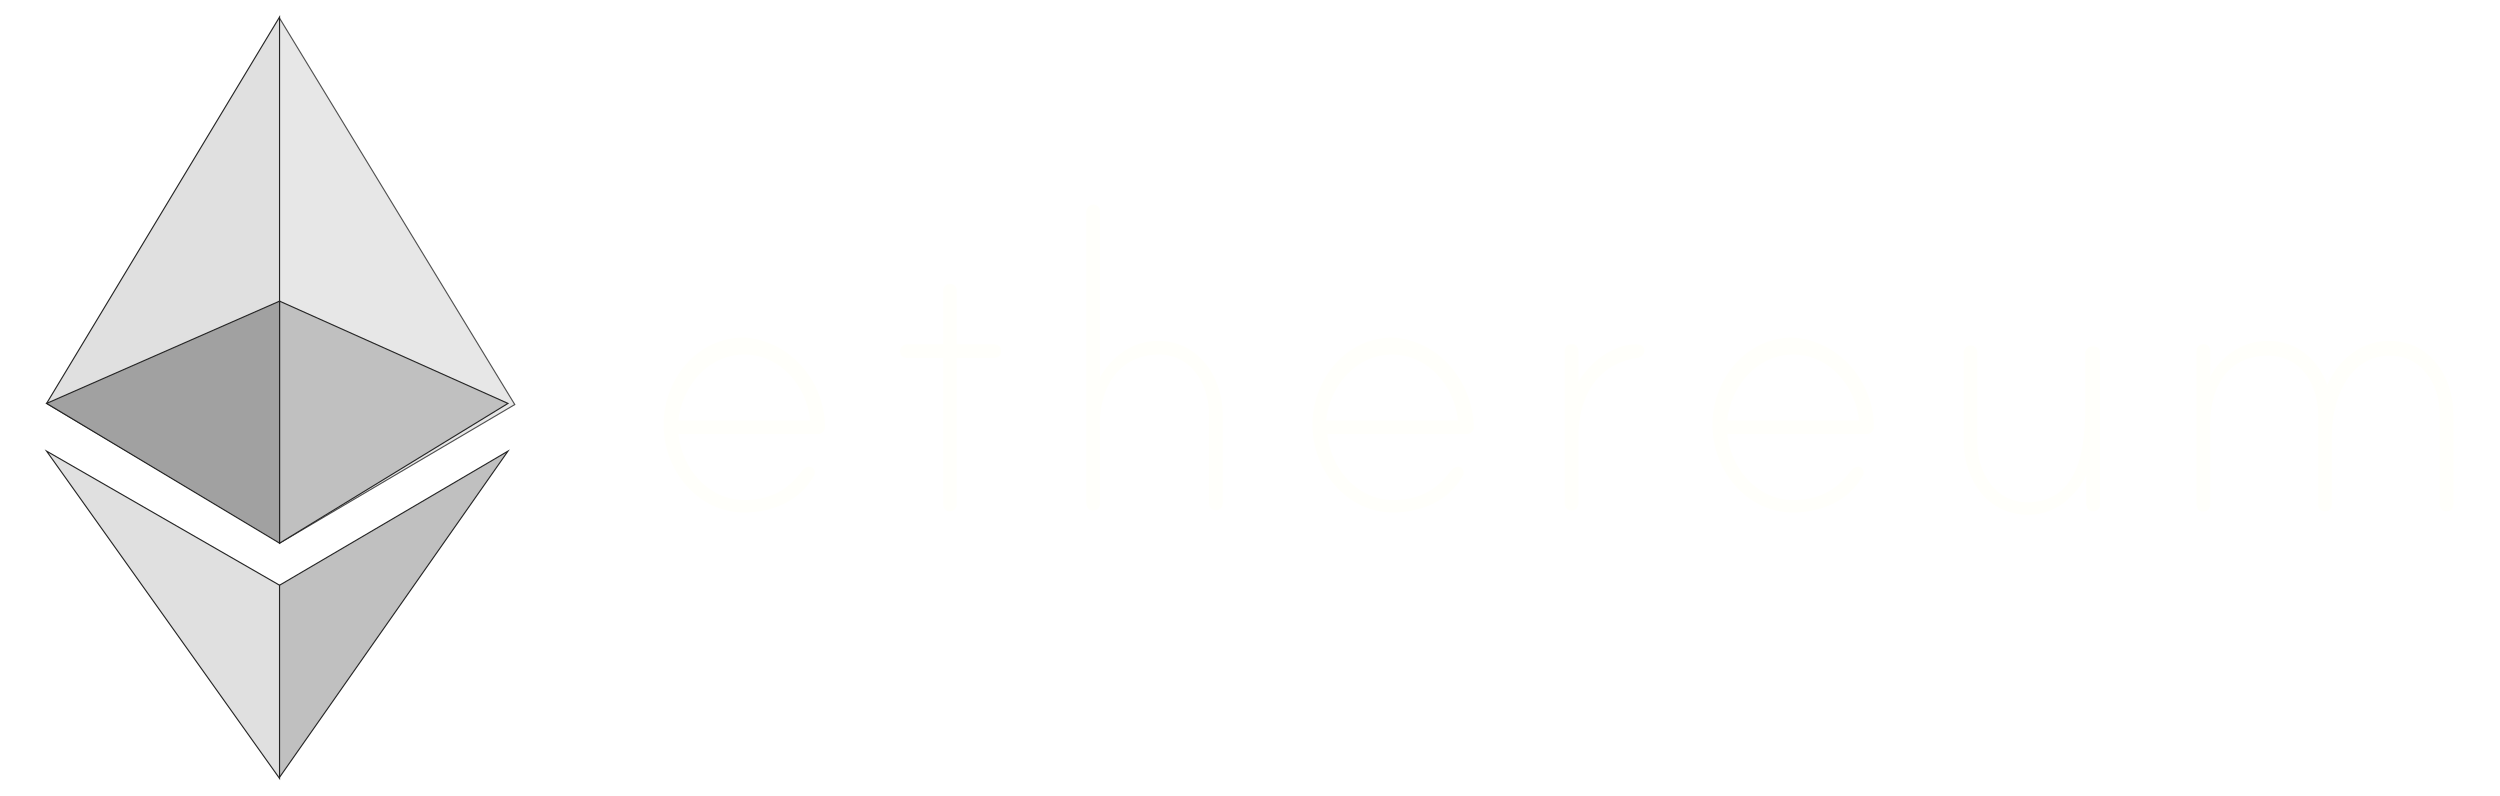
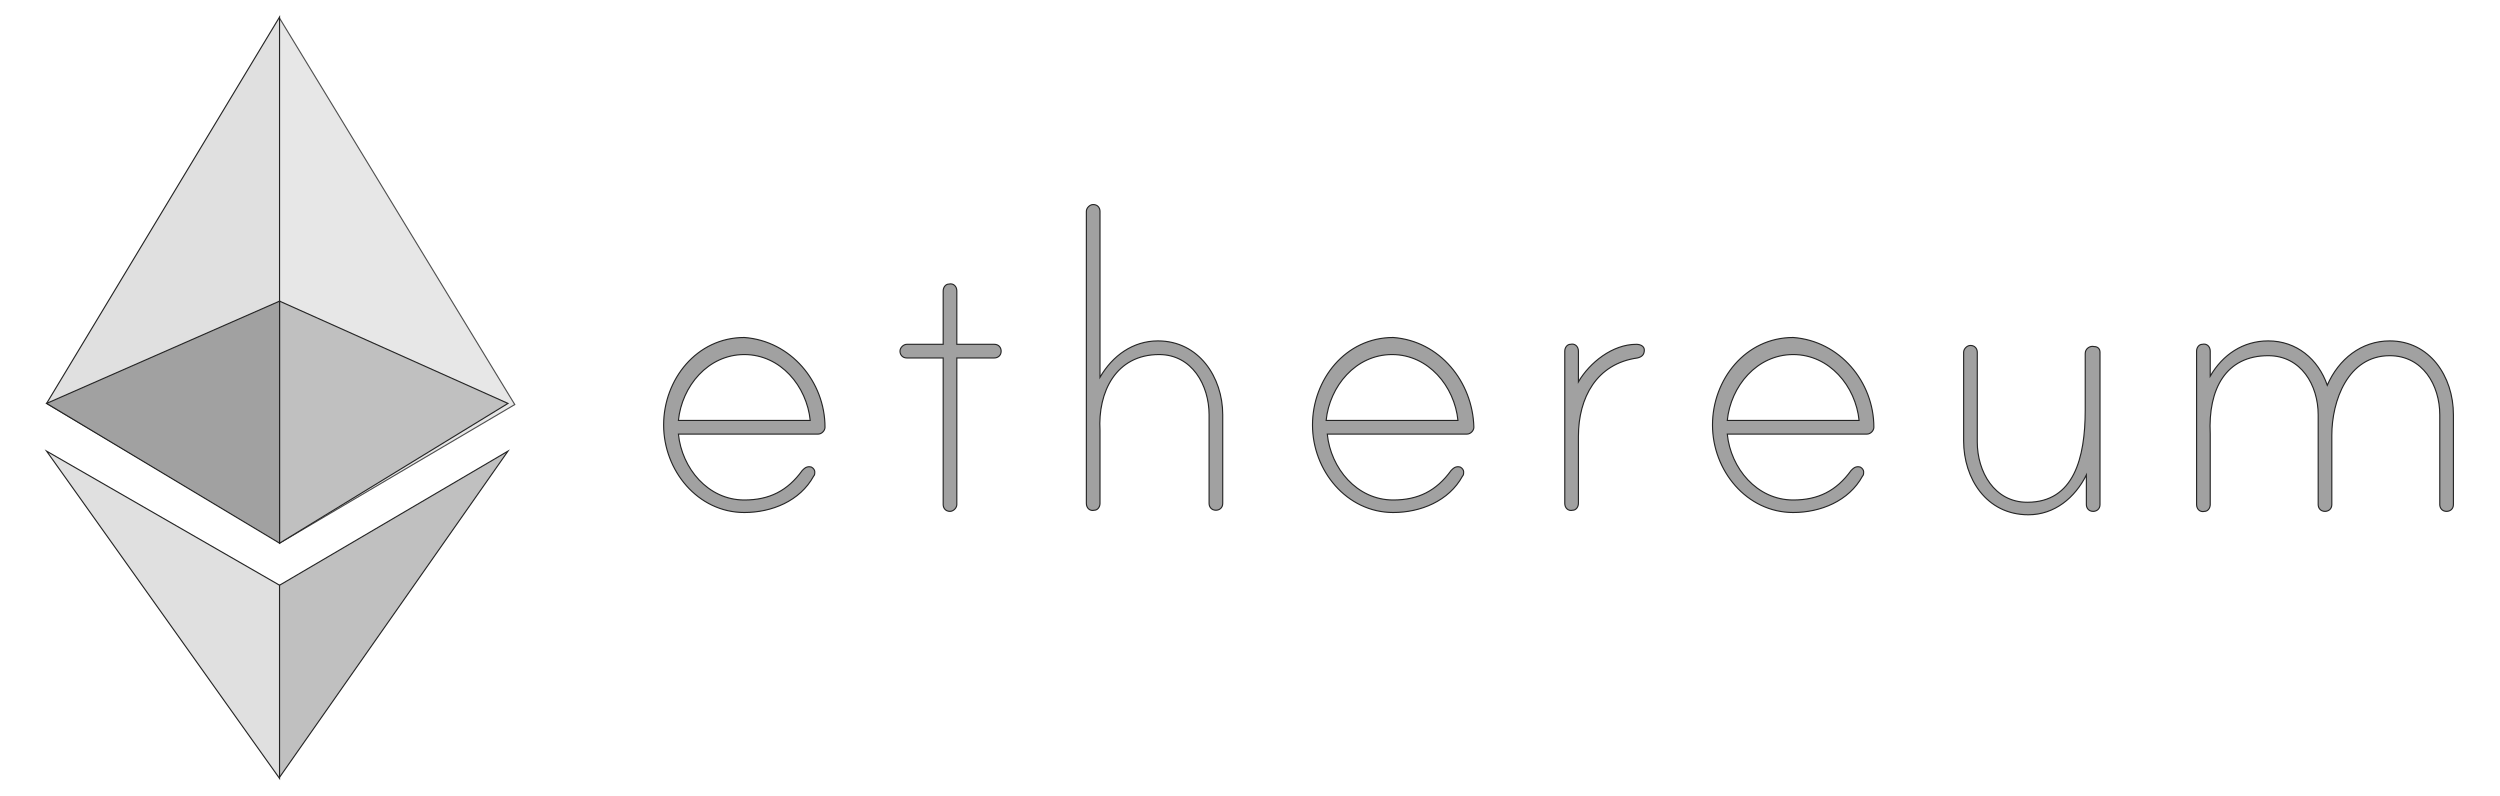
<svg xmlns="http://www.w3.org/2000/svg" version="1.1" id="Layer_1" x="0px" y="0px" viewBox="0 0 220 70" style="enable-background:new 0 0 220 70;" xml:space="preserve">
  <style type="text/css">
- 	.st0{fill:#FFFFFB;}
+ 	.st0{fill:#A1A1A1;stroke:#242424;stroke-width:0.1;stroke-miterlimit:10;}
	.st1{fill:#E0E0E0;stroke:#242424;stroke-width:0.1;stroke-miterlimit:10;}
	.st2{opacity:0.8;fill:#E1E1E1;stroke:#242424;stroke-width:0.1;stroke-miterlimit:10;enable-background:new    ;}
	.st3{fill:#C0C0C0;stroke:#242424;stroke-width:0.1;stroke-miterlimit:10;}
- 	.st4{fill:#A1A1A1;stroke:#242424;stroke-width:0.1;stroke-miterlimit:10;}
</style>
  <g>
-     <path class="st0" d="M72.6,37.6c0,0.3-0.3,0.6-0.6,0.6H59.7c0.3,3,2.6,5.8,5.8,5.8c2.2,0,3.8-0.8,5.1-2.6c0.2-0.2,0.4-0.4,0.8-0.3   c0.2,0.1,0.3,0.3,0.3,0.4c0,0.2,0,0.3-0.1,0.4c-1.2,2.2-3.7,3.2-6.1,3.2c-4.1,0-7.1-3.7-7.1-7.7s2.9-7.7,7.1-7.7   C69.6,30,72.6,33.6,72.6,37.6 M71.3,37c-0.3-3-2.6-5.8-5.8-5.8c-3.2,0-5.5,2.8-5.8,5.8H71.3z M87.5,30.3c0.4,0,0.6,0.3,0.6,0.6   c0,0.4-0.3,0.6-0.6,0.6h-3.3v12.9c0,0.3-0.3,0.6-0.6,0.6c-0.4,0-0.6-0.3-0.6-0.6V31.5h-3.2c-0.4,0-0.6-0.3-0.6-0.6   c0-0.3,0.3-0.6,0.6-0.6H83v-4.7c0-0.3,0.2-0.6,0.5-0.6c0.4-0.1,0.7,0.2,0.7,0.6v4.7L87.5,30.3L87.5,30.3z M107.6,36.5v7.8   c0,0.4-0.3,0.6-0.6,0.6c-0.4,0-0.6-0.3-0.6-0.6v-7.8c0-2.6-1.5-5.3-4.4-5.3c-3.8,0-5.4,3.3-5.2,6.7c0,0.1,0,0.5,0,0.5v5.9   c0,0.3-0.2,0.6-0.5,0.6c-0.4,0.1-0.7-0.2-0.7-0.6V18.6c0-0.3,0.3-0.6,0.6-0.6c0.4,0,0.6,0.3,0.6,0.6v14.6c1.1-1.9,2.9-3.2,5.1-3.2   C105.5,30,107.6,33.2,107.6,36.5 M129.7,37.6c0,0.3-0.3,0.6-0.6,0.6h-12.3c0.3,3,2.6,5.8,5.8,5.8c2.2,0,3.8-0.8,5.1-2.6   c0.2-0.2,0.4-0.4,0.8-0.3c0.2,0.1,0.3,0.3,0.3,0.4c0,0.2,0,0.3-0.1,0.4c-1.2,2.2-3.7,3.2-6.1,3.2c-4.1,0-7.1-3.7-7.1-7.7   s2.9-7.7,7.1-7.7C126.7,30,129.6,33.6,129.7,37.6 M128.3,37c-0.3-3-2.6-5.8-5.8-5.8c-3.2,0-5.5,2.8-5.8,5.8H128.3z M144.7,30.8   c0,0.4-0.2,0.6-0.6,0.7c-3.6,0.5-5.2,3.5-5.2,6.9v5.9c0,0.3-0.2,0.6-0.5,0.6c-0.4,0.1-0.7-0.2-0.7-0.6V30.9c0-0.3,0.2-0.6,0.5-0.6   c0.4-0.1,0.7,0.2,0.7,0.6v2.7c1-1.7,3-3.3,5.1-3.3C144.4,30.3,144.7,30.5,144.7,30.8 M164.9,37.6c0,0.3-0.3,0.6-0.6,0.6H152   c0.3,3,2.6,5.8,5.8,5.8c2.2,0,3.8-0.8,5.1-2.6c0.2-0.2,0.4-0.4,0.8-0.3c0.2,0.1,0.3,0.3,0.3,0.4c0,0.2,0,0.3-0.1,0.4   c-1.2,2.2-3.7,3.2-6.1,3.2c-4.1,0-7.1-3.7-7.1-7.7s2.9-7.7,7.1-7.7C161.9,30,164.9,33.6,164.9,37.6 M163.6,37   c-0.3-3-2.6-5.8-5.8-5.8c-3.2,0-5.5,2.8-5.8,5.8H163.6z M184.8,31v13.4c0,0.4-0.3,0.6-0.6,0.6c-0.4,0-0.6-0.3-0.6-0.6v-2.6   c-1,2-2.8,3.5-5.1,3.5c-3.7,0-5.7-3.2-5.7-6.5V31c0-0.3,0.3-0.6,0.6-0.6c0.4,0,0.6,0.3,0.6,0.6v7.9c0,2.6,1.5,5.3,4.4,5.3   c4.1,0,5.1-3.9,5.1-8.1v-5c0-0.4,0.4-0.7,0.8-0.6C184.6,30.5,184.8,30.7,184.8,31 M215.9,36.5v7.9c0,0.4-0.3,0.6-0.6,0.6   c-0.4,0-0.6-0.3-0.6-0.6v-7.9c0-2.6-1.5-5.2-4.4-5.2c-3.7,0-5.1,4-5.1,7v6.1c0,0.4-0.3,0.6-0.6,0.6c-0.4,0-0.6-0.3-0.6-0.6v-7.9   c0-2.6-1.5-5.2-4.4-5.2c-3.7,0-5.3,2.9-5.1,6.9c0,0.1,0,0.3,0,0.3v5.9c0,0.3-0.2,0.6-0.5,0.6c-0.4,0.1-0.7-0.2-0.7-0.6V30.9   c0-0.3,0.2-0.6,0.5-0.6c0.4-0.1,0.7,0.2,0.7,0.6v2.2c1.1-1.9,2.9-3.1,5.1-3.1c2.5,0,4.4,1.6,5.2,3.9c1-2.3,3-3.9,5.5-3.9   C213.8,30,215.9,33.1,215.9,36.5" />
+     <path class="st0" d="M72.6,37.6c0,0.3-0.3,0.6-0.6,0.6H59.7c0.3,3,2.6,5.8,5.8,5.8c2.2,0,3.8-0.8,5.1-2.6c0.2-0.2,0.4-0.4,0.8-0.3   c0.2,0.1,0.3,0.3,0.3,0.4c0,0.2,0,0.3-0.1,0.4c-1.2,2.2-3.7,3.2-6.1,3.2c-4.1,0-7.1-3.7-7.1-7.7s2.9-7.7,7.1-7.7   C69.6,30,72.6,33.6,72.6,37.6 M71.3,37c-0.3-3-2.6-5.8-5.8-5.8c-3.2,0-5.5,2.8-5.8,5.8H71.3z M87.5,30.3c0.4,0,0.6,0.3,0.6,0.6   c0,0.4-0.3,0.6-0.6,0.6h-3.3v12.9c0,0.3-0.3,0.6-0.6,0.6c-0.4,0-0.6-0.3-0.6-0.6V31.5h-3.2c-0.4,0-0.6-0.3-0.6-0.6   c0-0.3,0.3-0.6,0.6-0.6H83v-4.7c0-0.3,0.2-0.6,0.5-0.6c0.4-0.1,0.7,0.2,0.7,0.6v4.7H87.5L87.5,30.3z M107.6,36.5v7.8   c0,0.4-0.3,0.6-0.6,0.6c-0.4,0-0.6-0.3-0.6-0.6v-7.8c0-2.6-1.5-5.3-4.4-5.3c-3.8,0-5.4,3.3-5.2,6.7c0,0.1,0,0.5,0,0.5v5.9   c0,0.3-0.2,0.6-0.5,0.6c-0.4,0.1-0.7-0.2-0.7-0.6V18.6c0-0.3,0.3-0.6,0.6-0.6c0.4,0,0.6,0.3,0.6,0.6v14.6c1.1-1.9,2.9-3.2,5.1-3.2   C105.5,30,107.6,33.2,107.6,36.5 M129.7,37.6c0,0.3-0.3,0.6-0.6,0.6h-12.3c0.3,3,2.6,5.8,5.8,5.8c2.2,0,3.8-0.8,5.1-2.6   c0.2-0.2,0.4-0.4,0.8-0.3c0.2,0.1,0.3,0.3,0.3,0.4c0,0.2,0,0.3-0.1,0.4c-1.2,2.2-3.7,3.2-6.1,3.2c-4.1,0-7.1-3.7-7.1-7.7   s2.9-7.7,7.1-7.7C126.7,30,129.6,33.6,129.7,37.6 M128.3,37c-0.3-3-2.6-5.8-5.8-5.8c-3.2,0-5.5,2.8-5.8,5.8H128.3z M144.7,30.8   c0,0.4-0.2,0.6-0.6,0.7c-3.6,0.5-5.2,3.5-5.2,6.9v5.9c0,0.3-0.2,0.6-0.5,0.6c-0.4,0.1-0.7-0.2-0.7-0.6V30.9c0-0.3,0.2-0.6,0.5-0.6   c0.4-0.1,0.7,0.2,0.7,0.6v2.7c1-1.7,3-3.3,5.1-3.3C144.4,30.3,144.7,30.5,144.7,30.8 M164.9,37.6c0,0.3-0.3,0.6-0.6,0.6H152   c0.3,3,2.6,5.8,5.8,5.8c2.2,0,3.8-0.8,5.1-2.6c0.2-0.2,0.4-0.4,0.8-0.3c0.2,0.1,0.3,0.3,0.3,0.4c0,0.2,0,0.3-0.1,0.4   c-1.2,2.2-3.7,3.2-6.1,3.2c-4.1,0-7.1-3.7-7.1-7.7s2.9-7.7,7.1-7.7C161.9,30,164.9,33.6,164.9,37.6 M163.6,37   c-0.3-3-2.6-5.8-5.8-5.8S152.3,34,152,37H163.6z M184.8,31v13.4c0,0.4-0.3,0.6-0.6,0.6c-0.4,0-0.6-0.3-0.6-0.6v-2.6   c-1,2-2.8,3.5-5.1,3.5c-3.7,0-5.7-3.2-5.7-6.5V31c0-0.3,0.3-0.6,0.6-0.6c0.4,0,0.6,0.3,0.6,0.6v7.9c0,2.6,1.5,5.3,4.4,5.3   c4.1,0,5.1-3.9,5.1-8.1v-5c0-0.4,0.4-0.7,0.8-0.6C184.6,30.5,184.8,30.7,184.8,31 M215.9,36.5v7.9c0,0.4-0.3,0.6-0.6,0.6   c-0.4,0-0.6-0.3-0.6-0.6v-7.9c0-2.6-1.5-5.2-4.4-5.2c-3.7,0-5.1,4-5.1,7v6.1c0,0.4-0.3,0.6-0.6,0.6c-0.4,0-0.6-0.3-0.6-0.6v-7.9   c0-2.6-1.5-5.2-4.4-5.2c-3.7,0-5.3,2.9-5.1,6.9c0,0.1,0,0.3,0,0.3v5.9c0,0.3-0.2,0.6-0.5,0.6c-0.4,0.1-0.7-0.2-0.7-0.6V30.9   c0-0.3,0.2-0.6,0.5-0.6c0.4-0.1,0.7,0.2,0.7,0.6v2.2c1.1-1.9,2.9-3.1,5.1-3.1c2.5,0,4.4,1.6,5.2,3.9c1-2.3,3-3.9,5.5-3.9   C213.8,30,215.9,33.1,215.9,36.5" />
  </g>
  <g>
    <path class="st1" d="M24.6,26.5v-25l-20.5,34l20.5,12.2V26.5z" />
-     <path class="st2" d="M24.6,47.8l20.7-12.2l-20.7-34v24.8V47.8z" />
+     <path class="st2" d="M24.6,47.8l20.7-12.2l-20.7-34v24.8C24.6,26.4,24.6,47.8,24.6,47.8z" />
    <polygon class="st3" points="24.6,26.5 24.6,47.8 44.7,35.5  " />
    <path class="st1" d="M24.6,51.5L4.1,39.7l20.5,28.8V51.5z" />
    <path class="st3" d="M44.7,39.7L24.6,51.5v16.9L44.7,39.7z" />
-     <polygon class="st4" points="4.1,35.5 24.6,47.8 24.6,26.5  " />
+     <polygon class="st0" points="4.1,35.5 24.6,47.8 24.6,26.5  " />
  </g>
</svg>
